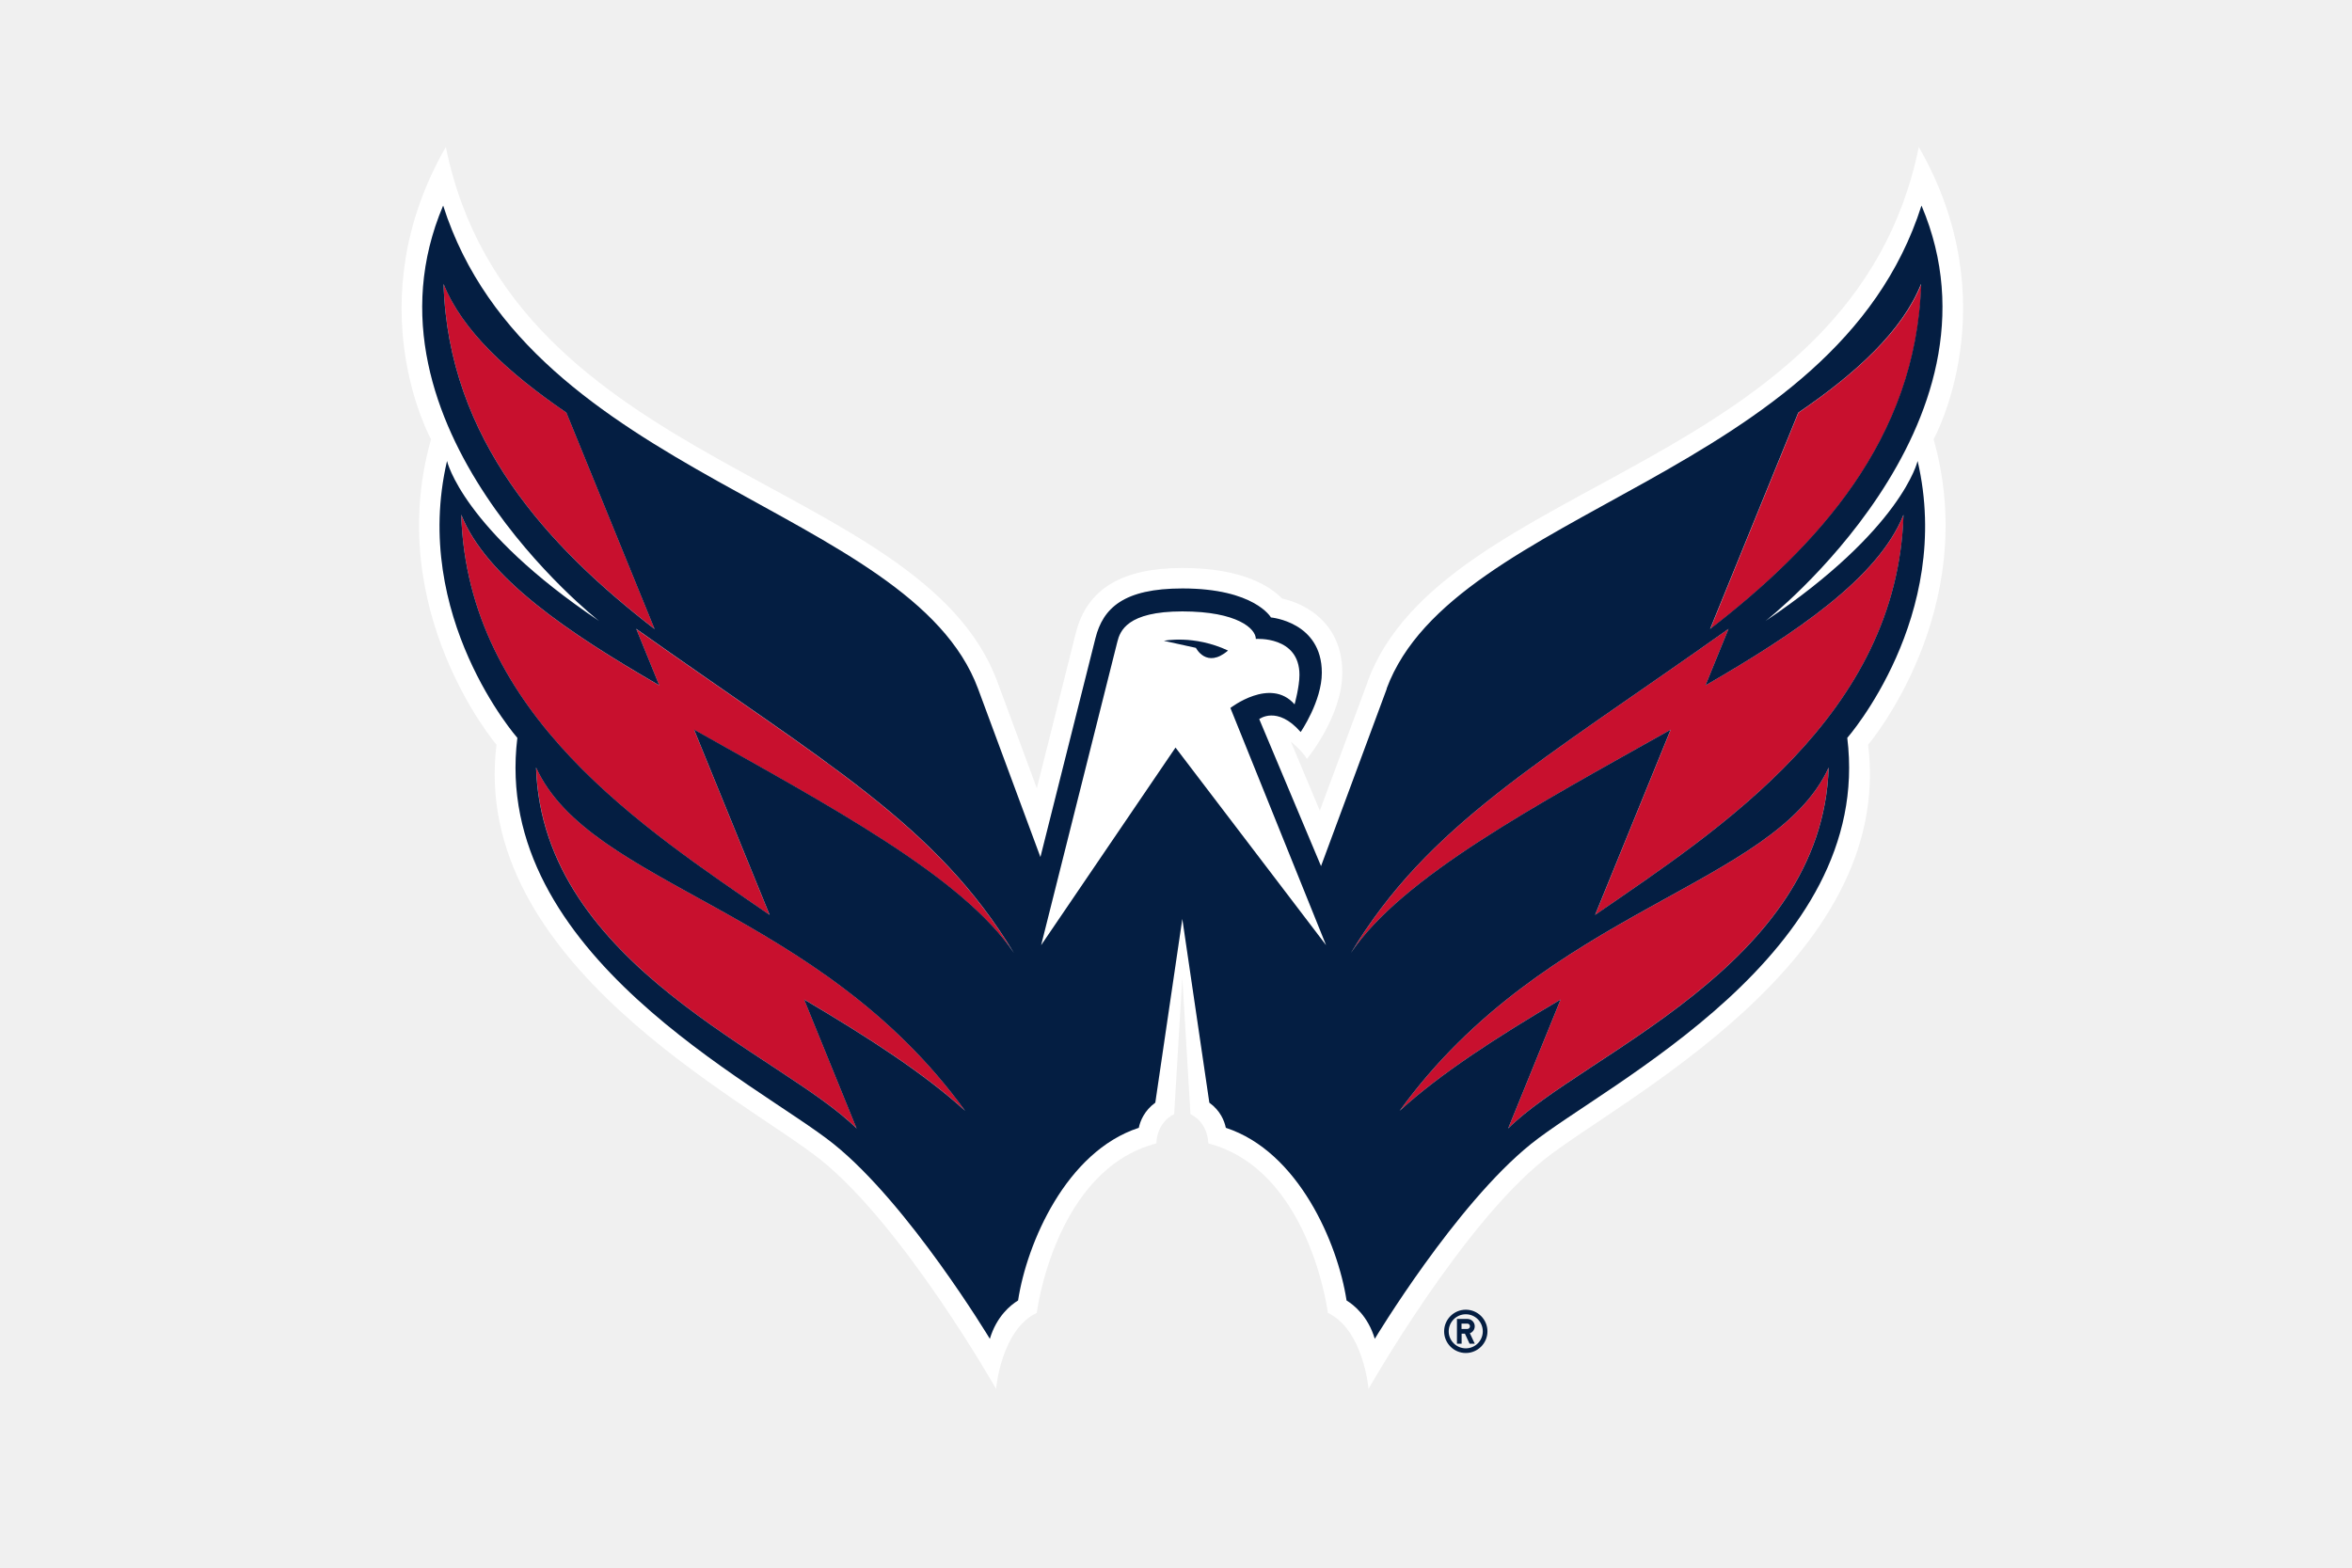
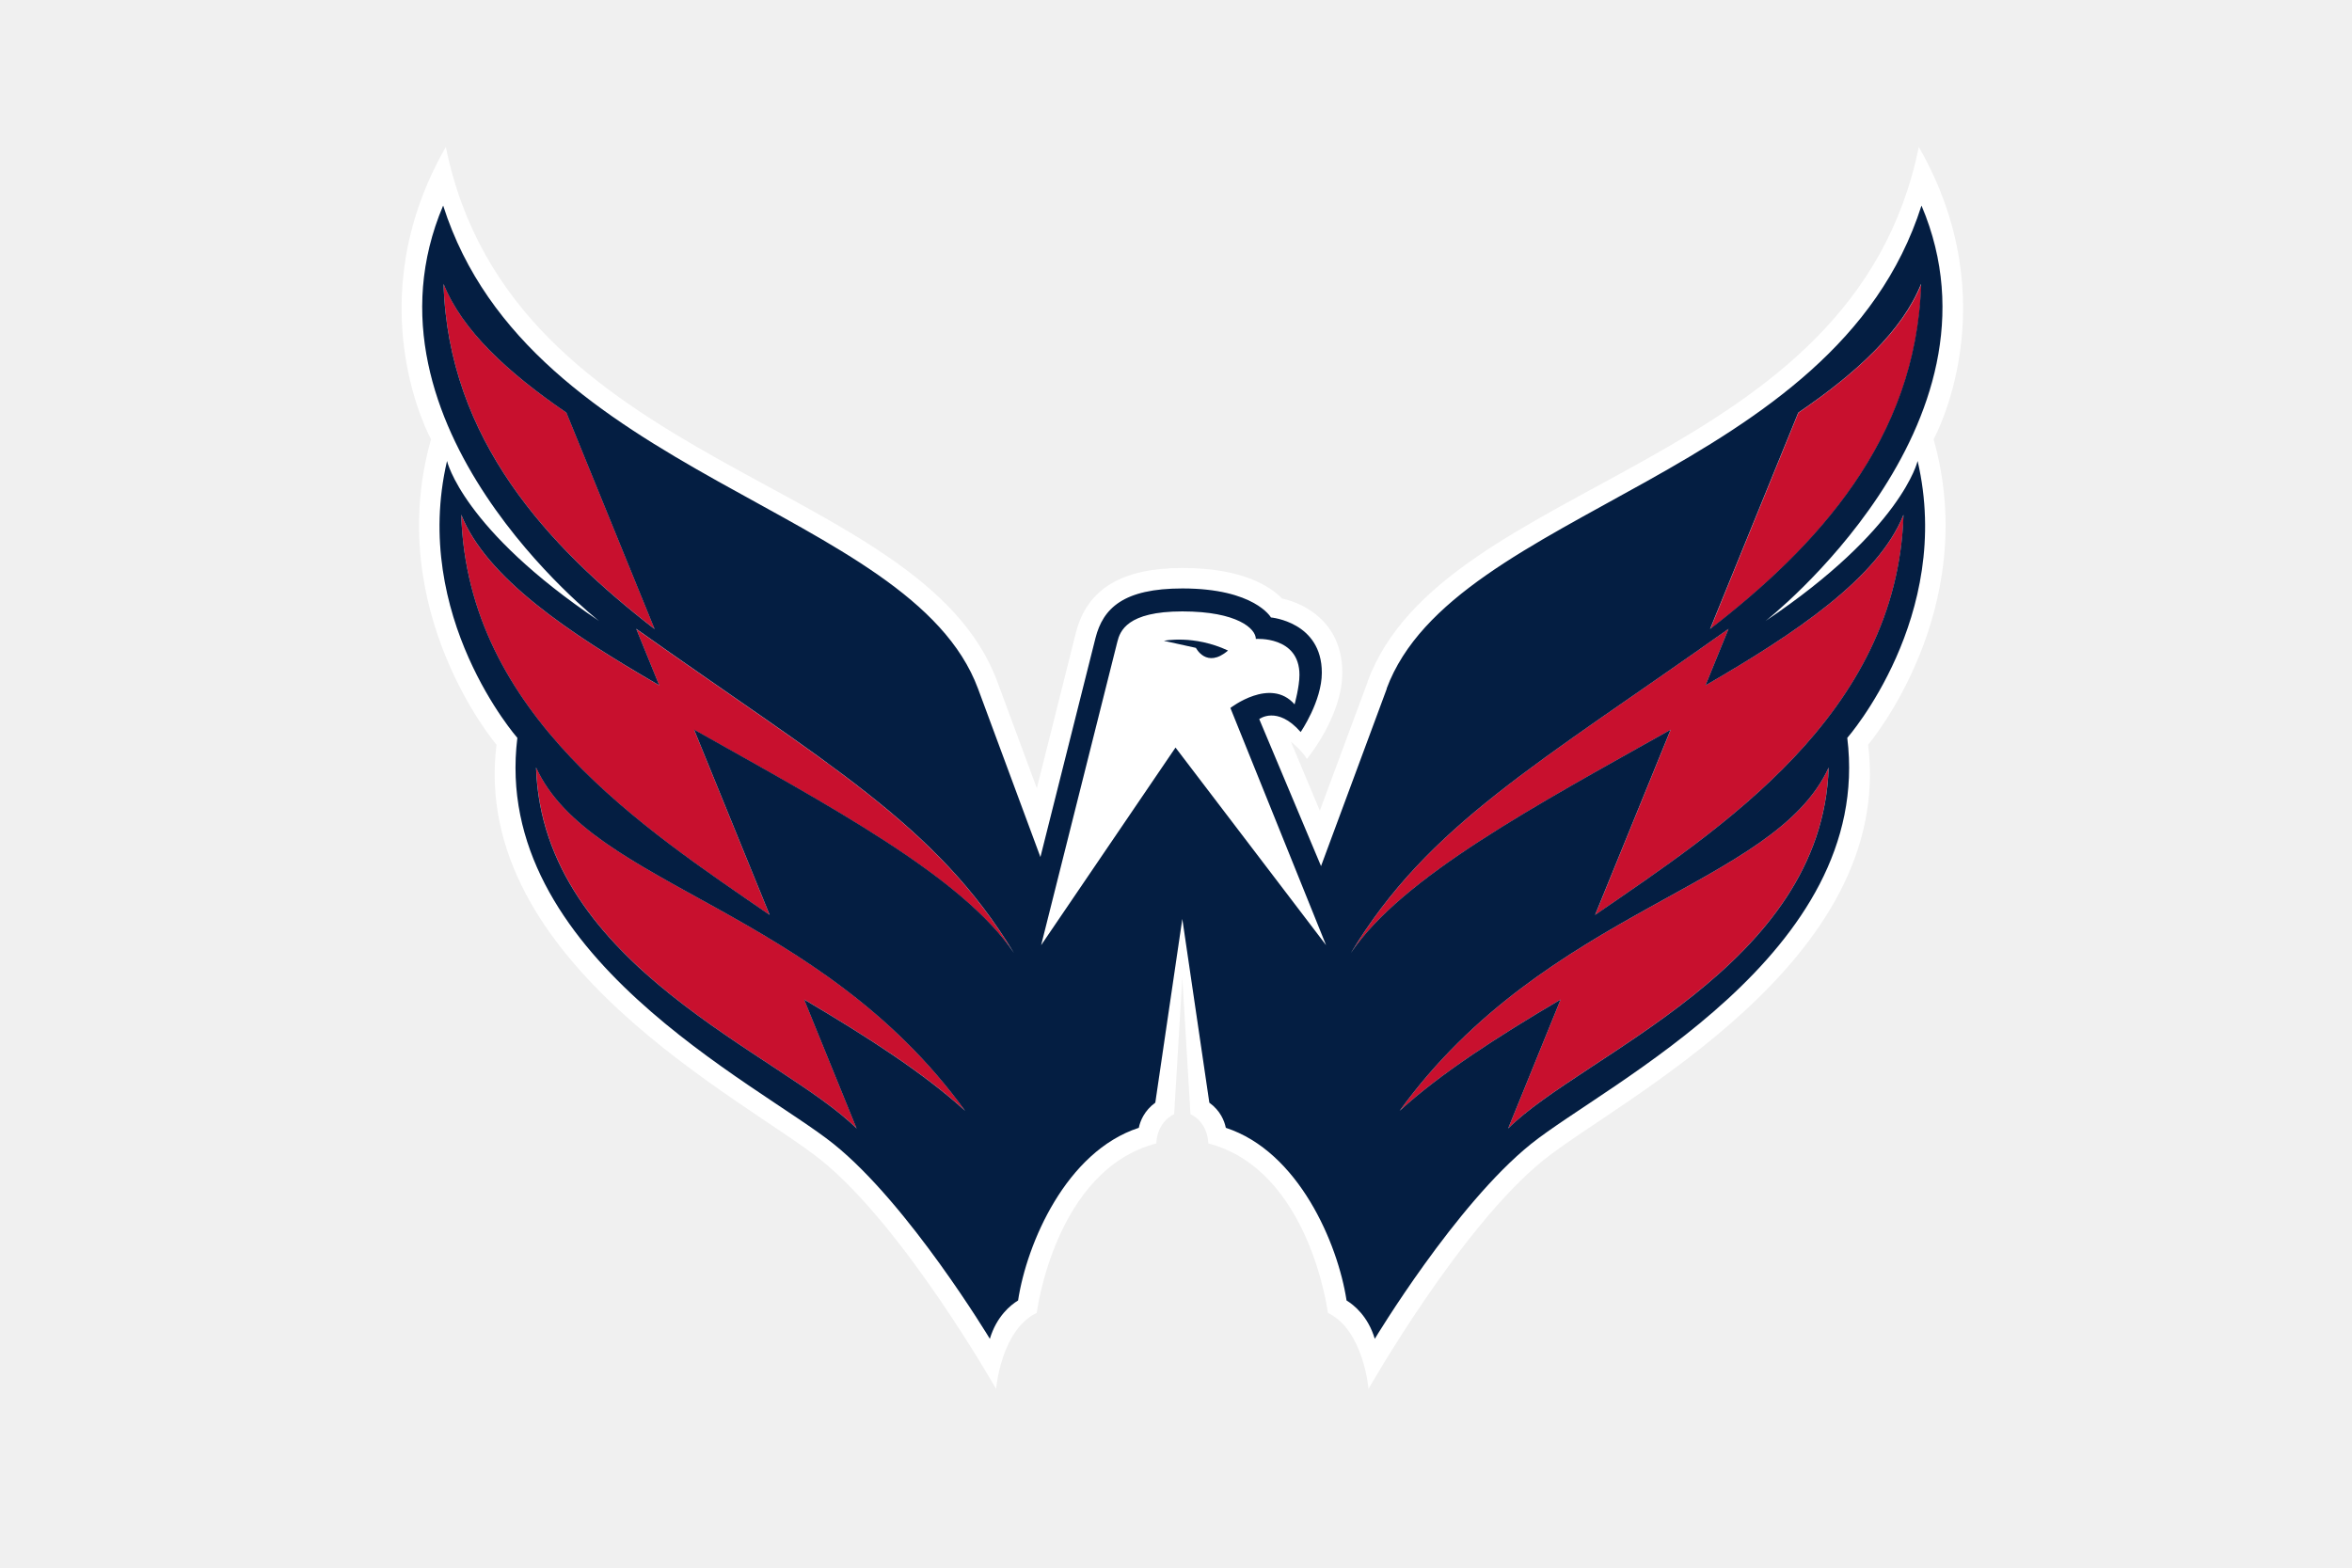
<svg xmlns="http://www.w3.org/2000/svg" width="960" height="640" viewBox="0 0 960 640" fill="none">
  <path d="M558.255 278.276L538.707 330.96L526.864 302.732C526.864 302.732 531.447 306.382 533.434 309.83C533.434 309.83 547.873 292.512 547.873 274.586C547.873 254.713 533.394 246.561 523.255 244.33C518.509 239.423 507.235 231.879 482.657 231.879C458.08 231.879 443.642 240.315 439.099 258.444L423.201 321.794L407.06 278.236C375.871 194.324 208.899 192.377 181.97 60C145.225 124.039 175.927 179.318 175.927 179.318C156.176 249.359 202.654 304.03 202.654 304.03C191.744 392.89 304.329 448.899 335.031 473.517C368.896 500.69 406.573 567 406.573 567C406.573 567 408.56 542.95 423.161 535.974C423.161 535.974 430.501 477.613 471.991 466.784C471.991 466.784 471.788 458.592 479.251 454.82L482.576 399.014L485.902 454.82C493.364 458.592 493.162 466.784 493.162 466.784C534.651 477.613 541.992 535.974 541.992 535.974C556.592 542.95 558.58 567 558.58 567C558.58 567 596.257 500.69 630.122 473.517C660.823 448.899 773.409 392.89 762.499 304.03C762.499 304.03 808.977 249.359 789.226 179.318C789.226 179.318 819.968 124.039 783.183 60C756.253 192.377 589.322 194.324 558.174 278.276H558.255ZM720.725 253.537C776.531 216.062 782.777 188.24 782.777 188.24C797.54 251.752 754.063 301.272 754.063 301.272C764.932 389.524 655.754 442.369 625.012 467.027C594.27 491.686 561.216 546.6 561.216 546.6C558.458 537.393 552.739 532.81 549.698 530.945C546.129 507.544 530.068 470.15 500.421 460.457C499.853 457.659 498.15 453.441 493.689 450.196L482.657 375.166L471.626 450.196C467.124 453.441 465.461 457.659 464.893 460.457C435.247 470.15 419.186 507.584 415.617 530.945C412.575 532.81 406.857 537.393 404.099 546.6C404.099 546.6 371.086 491.727 340.303 467.027C309.561 442.369 200.382 389.524 211.252 301.272C211.252 301.272 167.775 251.752 182.537 188.24C182.537 188.24 188.783 216.062 244.589 253.537C244.589 253.537 142.792 173.802 180.956 83.969C216.362 195.176 371.816 207.18 399.273 281.196L424.742 349.94L447.211 260.553C450.293 248.346 458.648 240.275 482.698 240.275C512.142 240.275 518.834 252.117 518.834 252.117C518.834 252.117 539.599 253.861 539.599 274.667C539.599 286.347 530.96 298.879 530.96 298.879C521.43 287.929 514.048 293.607 514.048 293.607L539.275 353.631L566.123 281.196C593.58 207.18 749.034 195.176 784.44 83.969C822.563 173.843 720.807 253.537 720.807 253.537H720.725Z" fill="white" />
  <path d="M528.446 287.565C528.446 287.565 530.433 280.346 530.433 275.519C530.433 259.54 512.628 260.838 512.628 260.838C512.628 256.701 505.734 249.604 482.616 249.604C459.499 249.604 457.187 257.634 456.092 262.014L424.985 385.874L479.859 305.166L541.343 385.874L502.286 289.025C502.286 289.025 518.59 276.29 528.486 287.565H528.446ZM488.132 264.447L475.073 261.568C475.073 261.568 487.199 259.013 501.232 265.542C492.431 273.086 488.132 264.447 488.132 264.447Z" fill="white" />
  <path d="M181.036 115.887C182.983 179.48 223.702 223.2 267.219 256.821L231.205 168.448C207.236 152.144 188.661 134.867 181.077 115.887H181.036Z" fill="#C8102E" />
  <path d="M259.675 256.742L269.084 279.819C232.34 258.567 198.637 236.018 188.255 210.143C190.769 291.824 263.042 338.342 314.143 373.546L283.32 297.948C337.909 328.69 392.945 357.931 413.831 389.12C382.157 336.599 337.382 311.94 259.675 256.783V256.742Z" fill="#C8102E" />
  <path d="M218.836 313.318C221.391 394.635 319.376 430.446 349.672 460.702L328.258 408.059C353.89 423.187 377.251 438.193 393.96 453.482C334.098 370.747 240.98 361.905 218.836 313.318Z" fill="#C8102E" />
  <path d="M734.069 168.448L698.055 256.821C741.572 223.2 782.291 179.439 784.238 115.887C776.654 134.867 758.038 152.104 734.11 168.448H734.069Z" fill="#C8102E" />
  <path d="M551.4 389.077C572.287 357.888 627.282 328.688 681.912 297.905L651.089 373.503C702.19 338.259 774.463 291.781 776.977 210.1C766.594 236.015 732.892 258.524 696.147 279.776L705.557 256.699C627.85 311.856 583.116 336.515 551.4 389.036V389.077Z" fill="#C8102E" />
  <path d="M746.397 313.318C724.253 361.905 631.176 370.747 571.273 453.482C588.023 438.193 611.343 423.187 636.975 408.059L615.561 460.702C645.857 430.406 743.802 394.635 746.397 313.318Z" fill="#C8102E" />
  <path d="M475.073 261.608L488.133 264.487C488.133 264.487 492.432 273.126 501.232 265.582C487.24 259.053 475.073 261.608 475.073 261.608Z" fill="#041E42" />
  <path d="M566.042 281.155L539.194 353.59L513.967 293.566C513.967 293.566 521.308 287.888 530.879 298.838C530.879 298.838 539.518 286.265 539.518 274.626C539.518 253.86 518.753 252.076 518.753 252.076C518.753 252.076 512.061 240.233 482.617 240.233C458.567 240.233 450.212 248.304 447.13 260.512L424.661 349.899L399.192 281.155C371.735 207.139 216.281 195.134 180.875 83.928C142.751 173.801 244.508 253.495 244.508 253.495C188.702 216.021 182.457 188.199 182.457 188.199C167.694 251.711 211.171 301.231 211.171 301.231C200.301 389.482 309.48 442.328 340.222 466.986C370.964 491.645 404.018 546.558 404.018 546.558C406.776 537.352 412.494 532.769 415.536 530.904C419.105 507.502 435.166 470.109 464.813 460.416C465.38 457.618 467.084 453.4 471.545 450.155L482.576 375.125L493.608 450.155C498.11 453.4 499.772 457.618 500.34 460.416C529.987 470.109 546.048 507.543 549.617 530.904C552.658 532.769 558.377 537.352 561.135 546.558C561.135 546.558 594.148 491.685 624.931 466.986C655.673 442.328 764.851 389.482 753.982 301.231C753.982 301.231 797.459 251.711 782.696 188.199C782.696 188.199 776.451 216.021 720.644 253.495C720.644 253.495 822.442 173.761 784.278 83.928C748.872 195.134 593.418 207.139 565.961 281.155H566.042ZM181.037 115.886C188.621 134.867 207.237 152.104 231.165 168.448L267.18 256.821C223.703 223.2 182.984 179.479 181.037 115.886ZM328.217 408.057L349.631 460.7C319.336 430.404 221.35 394.633 218.795 313.317C240.939 361.904 334.017 370.745 393.919 453.481C377.169 438.191 353.849 423.185 328.217 408.057ZM283.321 297.905L314.144 373.503C263.043 338.259 190.771 291.781 188.256 210.1C198.639 236.016 232.341 258.524 269.086 279.776L259.677 256.699C337.383 311.857 382.117 336.515 413.833 389.036C392.946 357.848 337.951 328.647 283.321 297.865V297.905ZM479.819 305.165L424.945 385.873L456.052 262.012C457.147 257.632 460.027 249.602 482.576 249.602C505.126 249.602 512.588 256.699 512.588 260.836C512.588 260.836 530.393 259.538 530.393 275.518C530.393 280.385 528.406 287.563 528.406 287.563C518.55 276.288 502.206 289.023 502.206 289.023L541.262 385.873L479.778 305.165H479.819ZM615.562 460.7L636.976 408.057C611.344 423.185 587.983 438.191 571.274 453.481C631.176 370.745 724.254 361.904 746.398 313.317C743.843 394.633 645.858 430.445 615.562 460.7ZM776.937 210.1C774.423 291.781 702.151 338.3 651.049 373.503L681.872 297.905C627.242 328.647 572.247 357.889 551.361 389.077C583.035 336.556 627.81 311.897 705.517 256.74L696.108 279.817C732.852 258.565 766.555 236.016 776.937 210.14V210.1ZM697.973 256.821L733.988 168.448C757.957 152.144 776.532 134.867 784.116 115.886C782.169 179.479 741.45 223.2 697.933 256.821H697.973Z" fill="#041E42" />
-   <path d="M598.284 552.359C603.151 552.359 607.125 548.384 607.125 543.517C607.125 538.65 603.151 534.676 598.284 534.676C593.417 534.676 589.442 538.65 589.442 543.517C589.442 548.384 593.417 552.359 598.284 552.359ZM598.284 536.541C602.137 536.541 605.219 539.664 605.219 543.517C605.219 547.37 602.096 550.452 598.284 550.452C594.471 550.452 591.308 547.329 591.308 543.517C591.308 539.705 594.431 536.541 598.284 536.541Z" fill="#041E42" />
-   <path d="M596.539 544.45H597.918L599.825 548.546H601.933L599.946 544.287C601.122 543.882 601.933 542.746 601.933 541.448C601.933 539.786 600.595 538.447 598.932 538.447H594.674V548.546H596.58V544.45H596.539ZM596.539 540.353H598.892C599.5 540.353 599.987 540.84 599.987 541.448C599.987 542.057 599.5 542.544 598.892 542.544H596.539V540.353Z" fill="#041E42" />
</svg>
